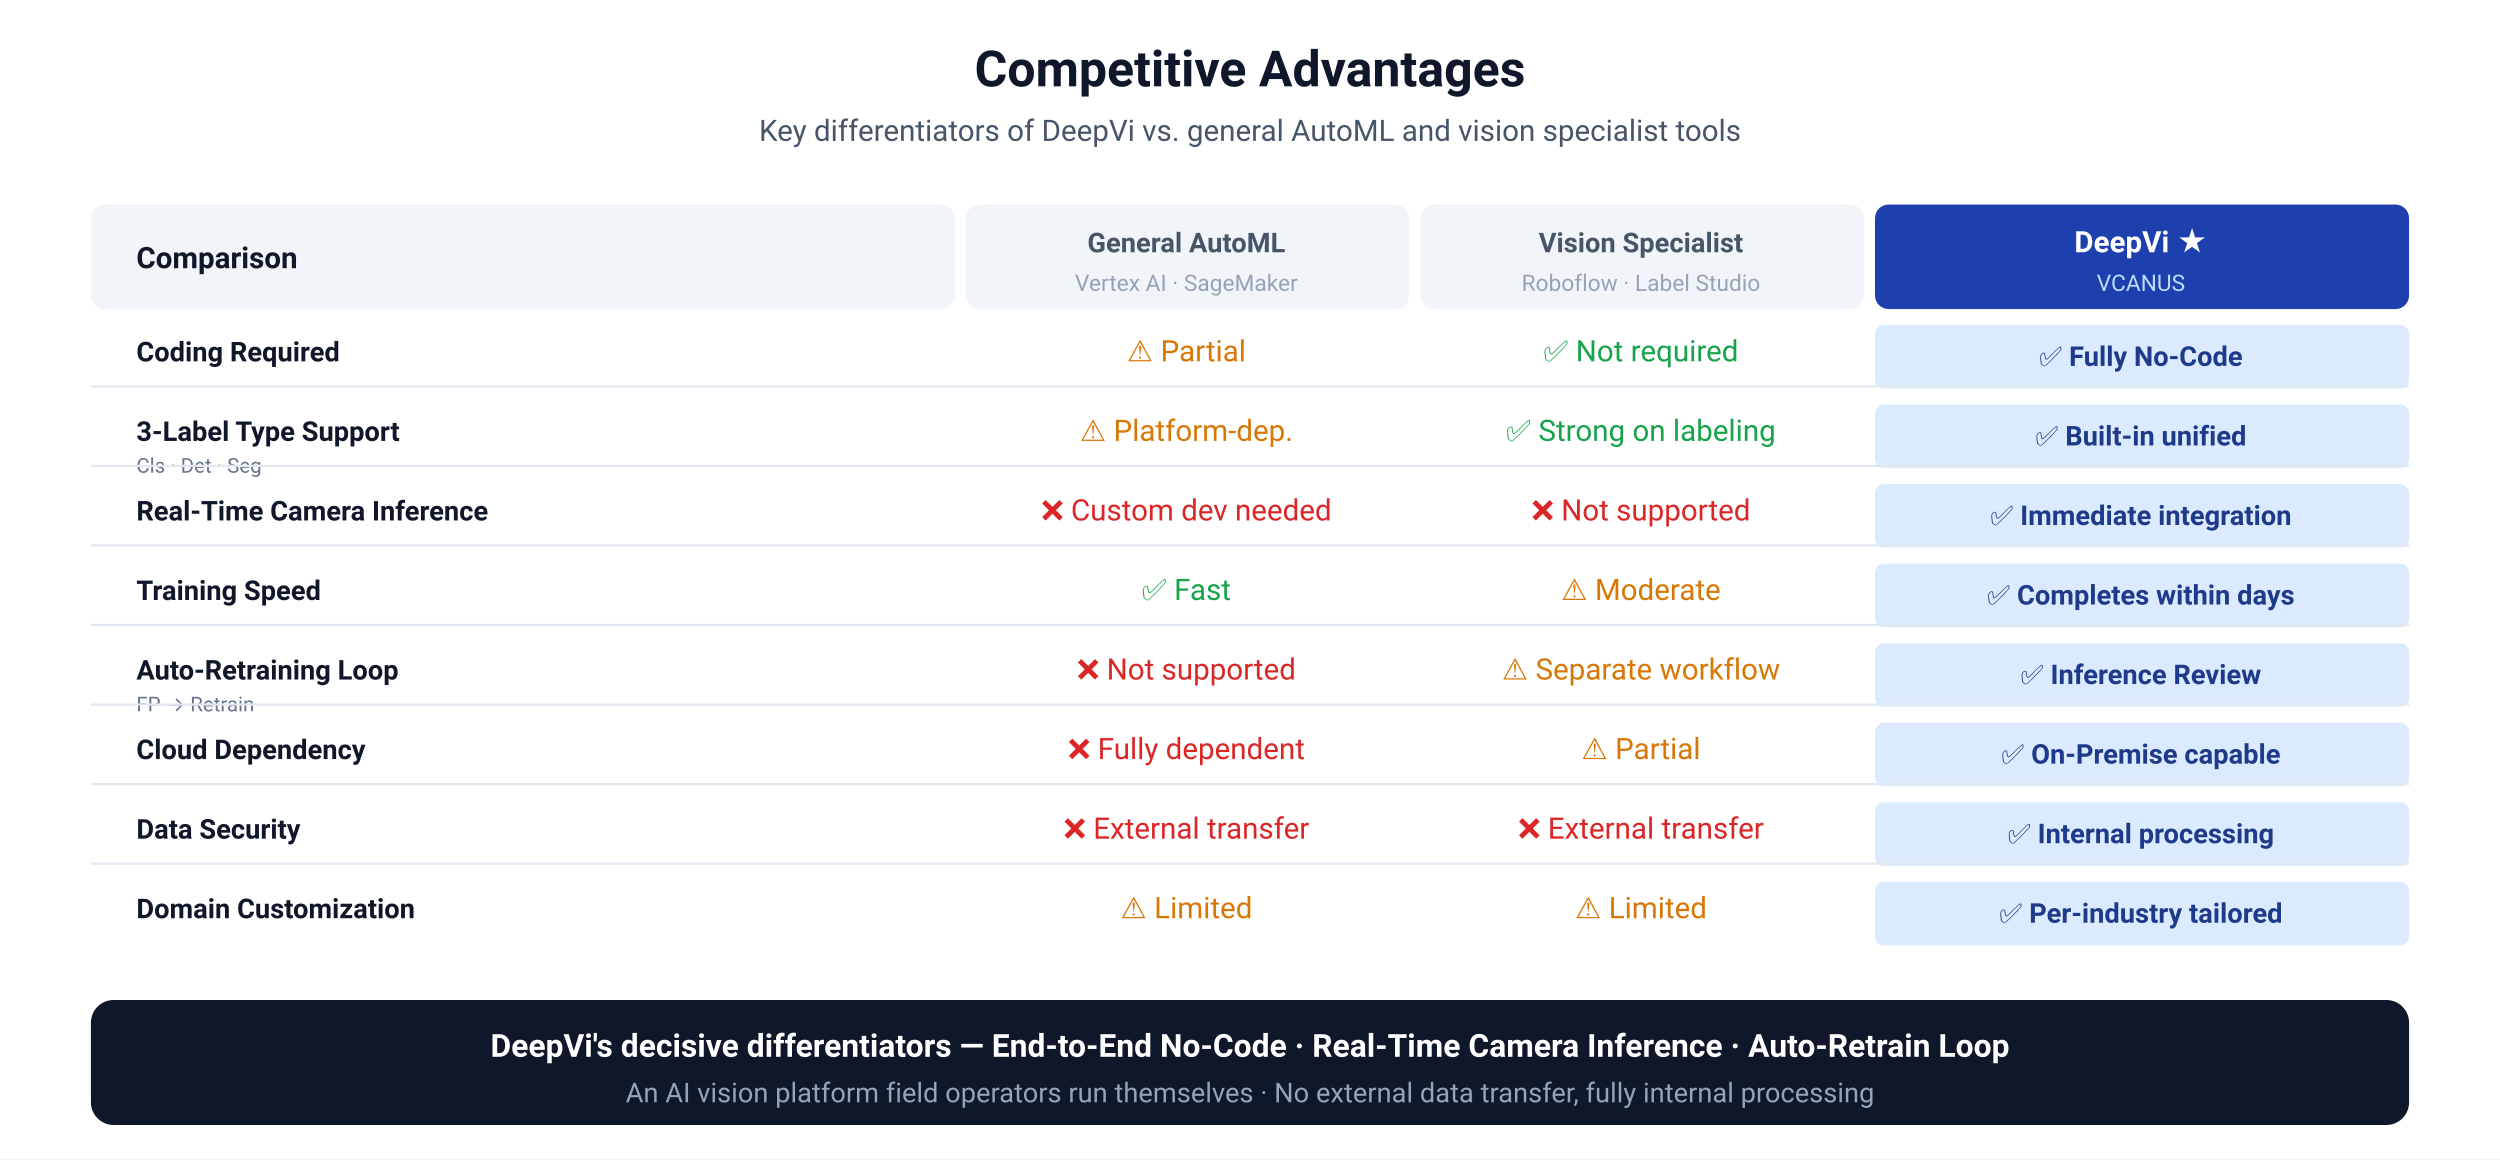
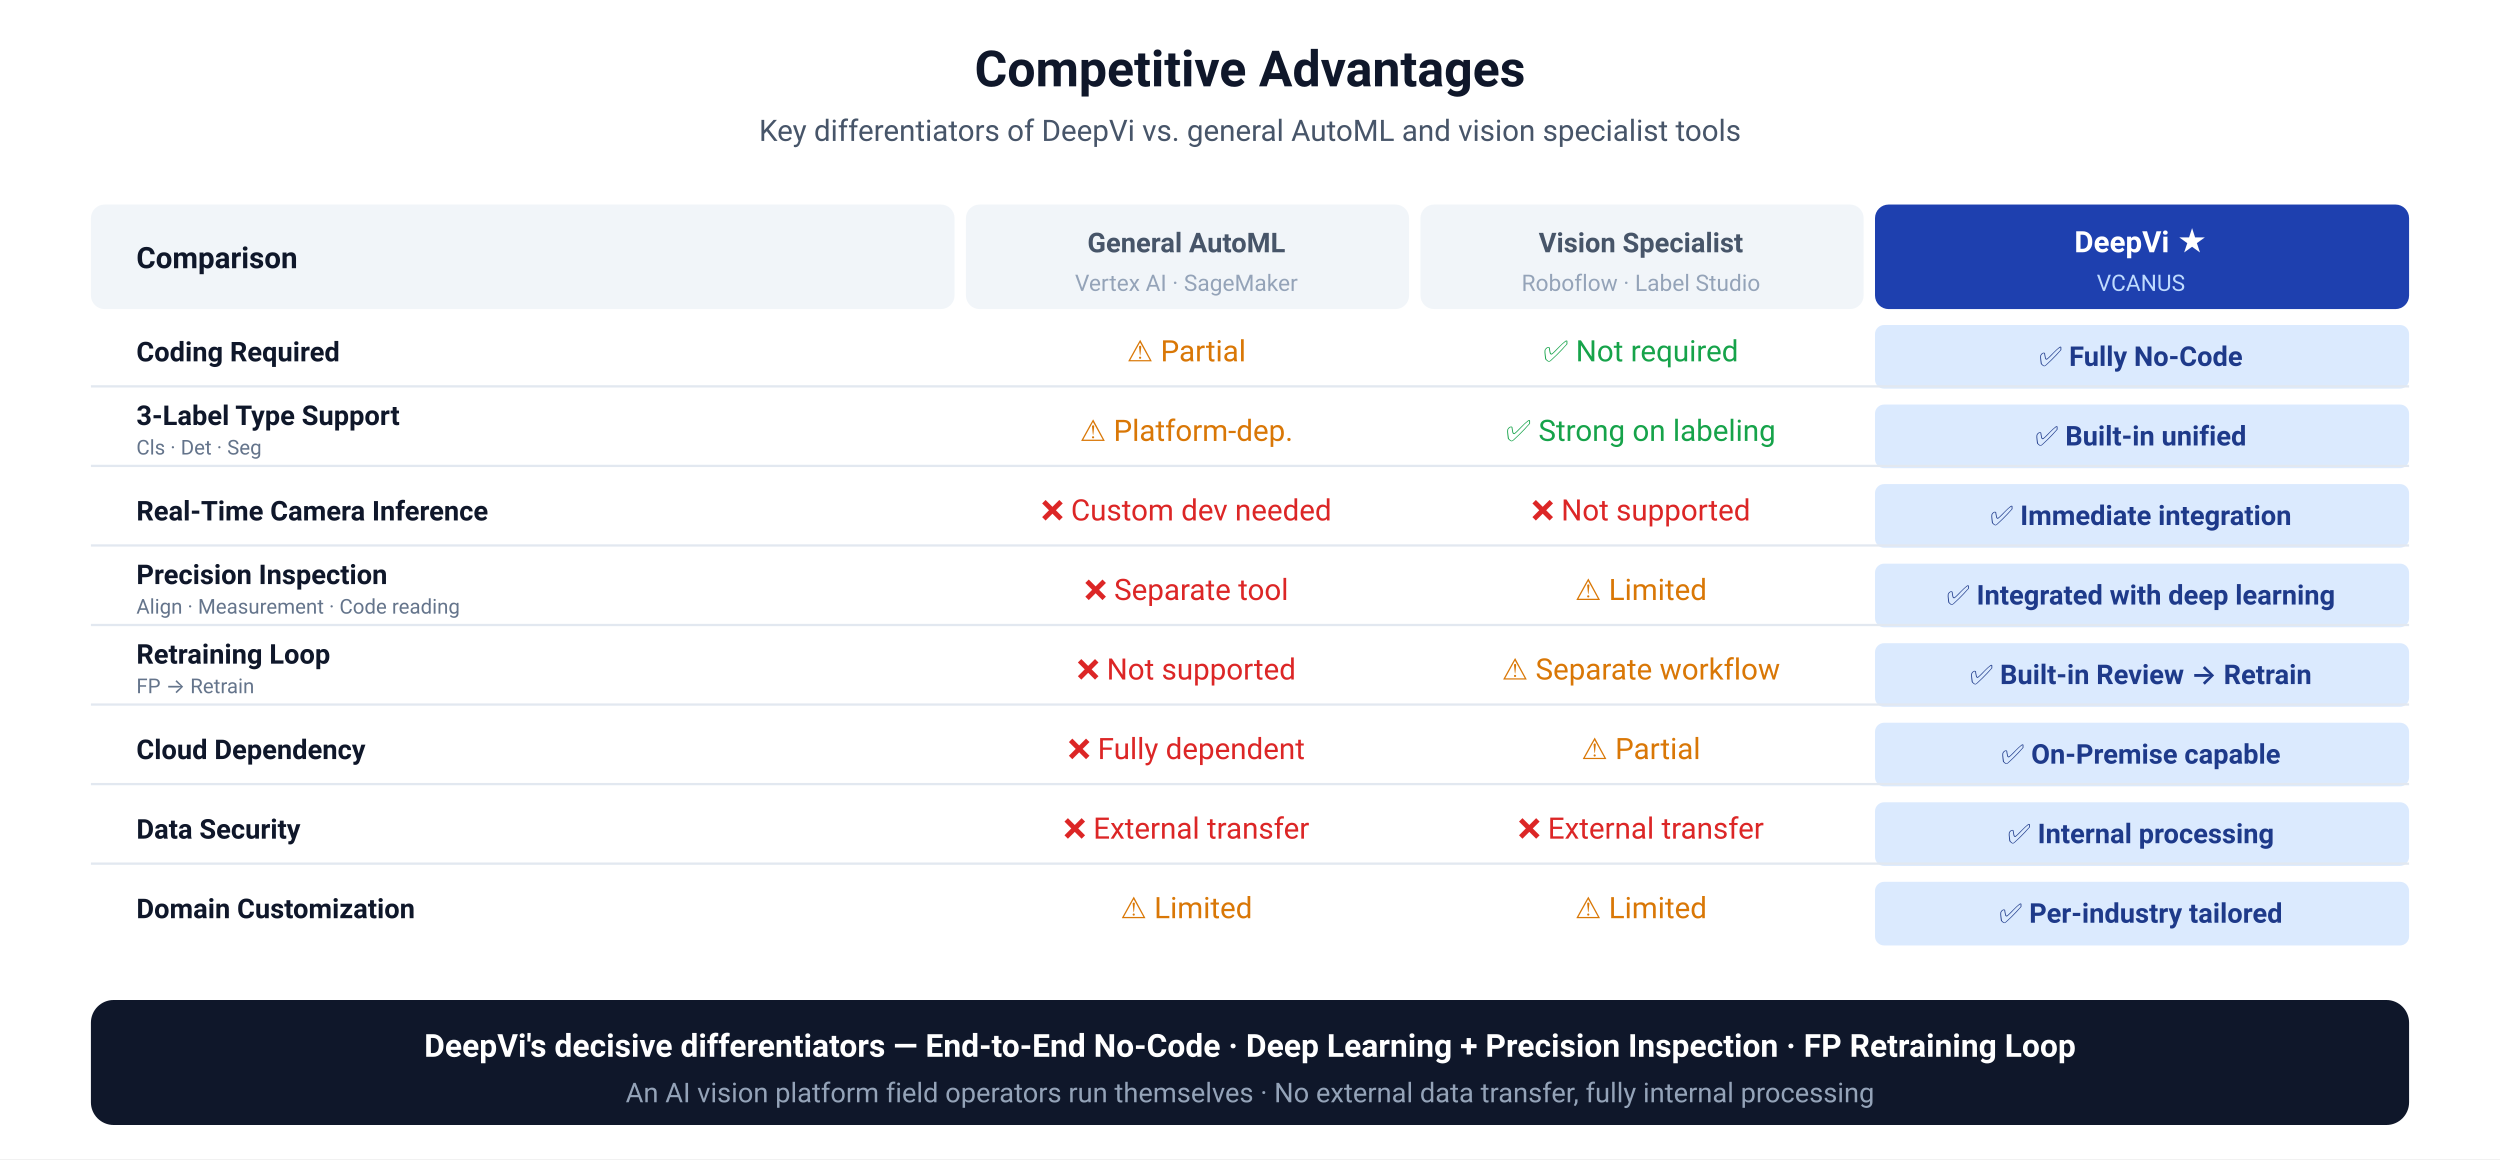
<svg xmlns="http://www.w3.org/2000/svg" viewBox="0 0 1100 510" font-family="-apple-system,BlinkMacSystemFont,'Segoe UI',Roboto,sans-serif">
  <rect width="1100" height="510" fill="#ffffff" />
  <text x="550" y="38" text-anchor="middle" font-size="22" font-weight="700" fill="#0f172a">Competitive Advantages</text>
  <text x="550" y="62" text-anchor="middle" font-size="13" fill="#475569">Key differentiators of DeepVi vs. general AutoML and vision specialist tools</text>
  <rect x="40" y="90" width="380" height="46" rx="6" fill="#f1f5f9" />
  <text x="60" y="118" font-size="13" font-weight="700" fill="#0f172a">Comparison</text>
  <rect x="425" y="90" width="195" height="46" rx="6" fill="#f1f5f9" />
  <text x="522" y="111" text-anchor="middle" font-size="12" font-weight="700" fill="#475569">General AutoML</text>
  <text x="522" y="128" text-anchor="middle" font-size="10" fill="#94a3b8">Vertex AI · SageMaker</text>
  <rect x="625" y="90" width="195" height="46" rx="6" fill="#f1f5f9" />
  <text x="722" y="111" text-anchor="middle" font-size="12" font-weight="700" fill="#475569">Vision Specialist</text>
  <text x="722" y="128" text-anchor="middle" font-size="10" fill="#94a3b8">Roboflow · Label Studio</text>
  <rect x="825" y="90" width="235" height="46" rx="6" fill="#1e40af" />
  <text x="942" y="111" text-anchor="middle" font-size="13" font-weight="700" fill="#ffffff">DeepVi ★</text>
  <text x="942" y="128" text-anchor="middle" font-size="10" fill="#bfdbfe">VCANUS</text>
  <text x="60" y="159" font-size="12" font-weight="600" fill="#0f172a">Coding Required</text>
  <text x="522" y="159" text-anchor="middle" font-size="13" fill="#d97706">⚠️ Partial</text>
  <text x="722" y="159" text-anchor="middle" font-size="13" fill="#16a34a">✅ Not required</text>
  <rect x="825" y="143" width="235" height="28" rx="4" fill="#dbeafe" />
  <text x="942" y="161" text-anchor="middle" font-size="12" font-weight="600" fill="#1e3a8a">✅ Fully No-Code</text>
-   <text x="60" y="194" font-size="12" font-weight="600" fill="#0f172a">3-Label Type Support</text>
-   <text x="60" y="208" font-size="9" fill="#64748b">Cls · Det · Seg</text>
+   <text x="60" y="187" font-size="12" font-weight="600" fill="#0f172a">3-Label Type Support</text>
+   <text x="60" y="200" font-size="9" fill="#64748b">Cls · Det · Seg</text>
  <text x="522" y="194" text-anchor="middle" font-size="13" fill="#d97706">⚠️ Platform-dep.</text>
  <text x="722" y="194" text-anchor="middle" font-size="13" fill="#16a34a">✅ Strong on labeling</text>
  <rect x="825" y="178" width="235" height="28" rx="4" fill="#dbeafe" />
  <text x="942" y="196" text-anchor="middle" font-size="12" font-weight="600" fill="#1e3a8a">✅ Built-in unified</text>
  <text x="60" y="229" font-size="12" font-weight="600" fill="#0f172a">Real-Time Camera Inference</text>
  <text x="522" y="229" text-anchor="middle" font-size="13" fill="#dc2626">❌ Custom dev needed</text>
  <text x="722" y="229" text-anchor="middle" font-size="13" fill="#dc2626">❌ Not supported</text>
  <rect x="825" y="213" width="235" height="28" rx="4" fill="#dbeafe" />
  <text x="942" y="231" text-anchor="middle" font-size="12" font-weight="600" fill="#1e3a8a">✅ Immediate integration</text>
-   <text x="60" y="264" font-size="12" font-weight="600" fill="#0f172a">Training Speed</text>
-   <text x="522" y="264" text-anchor="middle" font-size="13" fill="#16a34a">✅ Fast</text>
-   <text x="722" y="264" text-anchor="middle" font-size="13" fill="#d97706">⚠️ Moderate</text>
+   <text x="60" y="257" font-size="12" font-weight="600" fill="#0f172a">Precision Inspection</text>
+   <text x="60" y="270" font-size="9" fill="#64748b">Align · Measurement · Code reading</text>
+   <text x="522" y="264" text-anchor="middle" font-size="13" fill="#dc2626">❌ Separate tool</text>
+   <text x="722" y="264" text-anchor="middle" font-size="13" fill="#d97706">⚠️ Limited</text>
  <rect x="825" y="248" width="235" height="28" rx="4" fill="#dbeafe" />
-   <text x="942" y="266" text-anchor="middle" font-size="12" font-weight="600" fill="#1e3a8a">✅ Completes within days</text>
-   <text x="60" y="299" font-size="12" font-weight="600" fill="#0f172a">Auto-Retraining Loop</text>
-   <text x="60" y="313" font-size="9" fill="#64748b">FP → Retrain</text>
+   <text x="942" y="266" text-anchor="middle" font-size="12" font-weight="600" fill="#1e3a8a">✅ Integrated with deep learning</text>
+   <text x="60" y="292" font-size="12" font-weight="600" fill="#0f172a">Retraining Loop</text>
+   <text x="60" y="305" font-size="9" fill="#64748b">FP → Retrain</text>
  <text x="522" y="299" text-anchor="middle" font-size="13" fill="#dc2626">❌ Not supported</text>
  <text x="722" y="299" text-anchor="middle" font-size="13" fill="#d97706">⚠️ Separate workflow</text>
  <rect x="825" y="283" width="235" height="28" rx="4" fill="#dbeafe" />
-   <text x="942" y="301" text-anchor="middle" font-size="12" font-weight="600" fill="#1e3a8a">✅ Inference Review</text>
+   <text x="942" y="301" text-anchor="middle" font-size="12" font-weight="600" fill="#1e3a8a">✅ Built-in Review → Retrain</text>
  <text x="60" y="334" font-size="12" font-weight="600" fill="#0f172a">Cloud Dependency</text>
  <text x="522" y="334" text-anchor="middle" font-size="13" fill="#dc2626">❌ Fully dependent</text>
  <text x="722" y="334" text-anchor="middle" font-size="13" fill="#d97706">⚠️ Partial</text>
  <rect x="825" y="318" width="235" height="28" rx="4" fill="#dbeafe" />
  <text x="942" y="336" text-anchor="middle" font-size="12" font-weight="600" fill="#1e3a8a">✅ On-Premise capable</text>
  <text x="60" y="369" font-size="12" font-weight="600" fill="#0f172a">Data Security</text>
  <text x="522" y="369" text-anchor="middle" font-size="13" fill="#dc2626">❌ External transfer</text>
  <text x="722" y="369" text-anchor="middle" font-size="13" fill="#dc2626">❌ External transfer</text>
  <rect x="825" y="353" width="235" height="28" rx="4" fill="#dbeafe" />
  <text x="942" y="371" text-anchor="middle" font-size="12" font-weight="600" fill="#1e3a8a">✅ Internal processing</text>
  <text x="60" y="404" font-size="12" font-weight="600" fill="#0f172a">Domain Customization</text>
  <text x="522" y="404" text-anchor="middle" font-size="13" fill="#d97706">⚠️ Limited</text>
  <text x="722" y="404" text-anchor="middle" font-size="13" fill="#d97706">⚠️ Limited</text>
  <rect x="825" y="388" width="235" height="28" rx="4" fill="#dbeafe" />
  <text x="942" y="406" text-anchor="middle" font-size="12" font-weight="600" fill="#1e3a8a">✅ Per-industry tailored</text>
  <g stroke="#e2e8f0" stroke-width="1">
    <line x1="40" y1="170" x2="1060" y2="170" />
    <line x1="40" y1="205" x2="1060" y2="205" />
    <line x1="40" y1="240" x2="1060" y2="240" />
    <line x1="40" y1="275" x2="1060" y2="275" />
    <line x1="40" y1="310" x2="1060" y2="310" />
    <line x1="40" y1="345" x2="1060" y2="345" />
    <line x1="40" y1="380" x2="1060" y2="380" />
  </g>
  <rect x="40" y="440" width="1020" height="55" rx="10" fill="#0f172a" />
-   <text x="550" y="465" text-anchor="middle" font-size="14" font-weight="700" fill="#ffffff">DeepVi's decisive differentiators — End-to-End No-Code · Real-Time Camera Inference · Auto-Retrain Loop</text>
+   <text x="550" y="465" text-anchor="middle" font-size="14" font-weight="700" fill="#ffffff">DeepVi's decisive differentiators — End-to-End No-Code · Deep Learning + Precision Inspection · FP Retraining Loop</text>
  <text x="550" y="485" text-anchor="middle" font-size="12" fill="#94a3b8">An AI vision platform field operators run themselves · No external data transfer, fully internal processing</text>
</svg>
